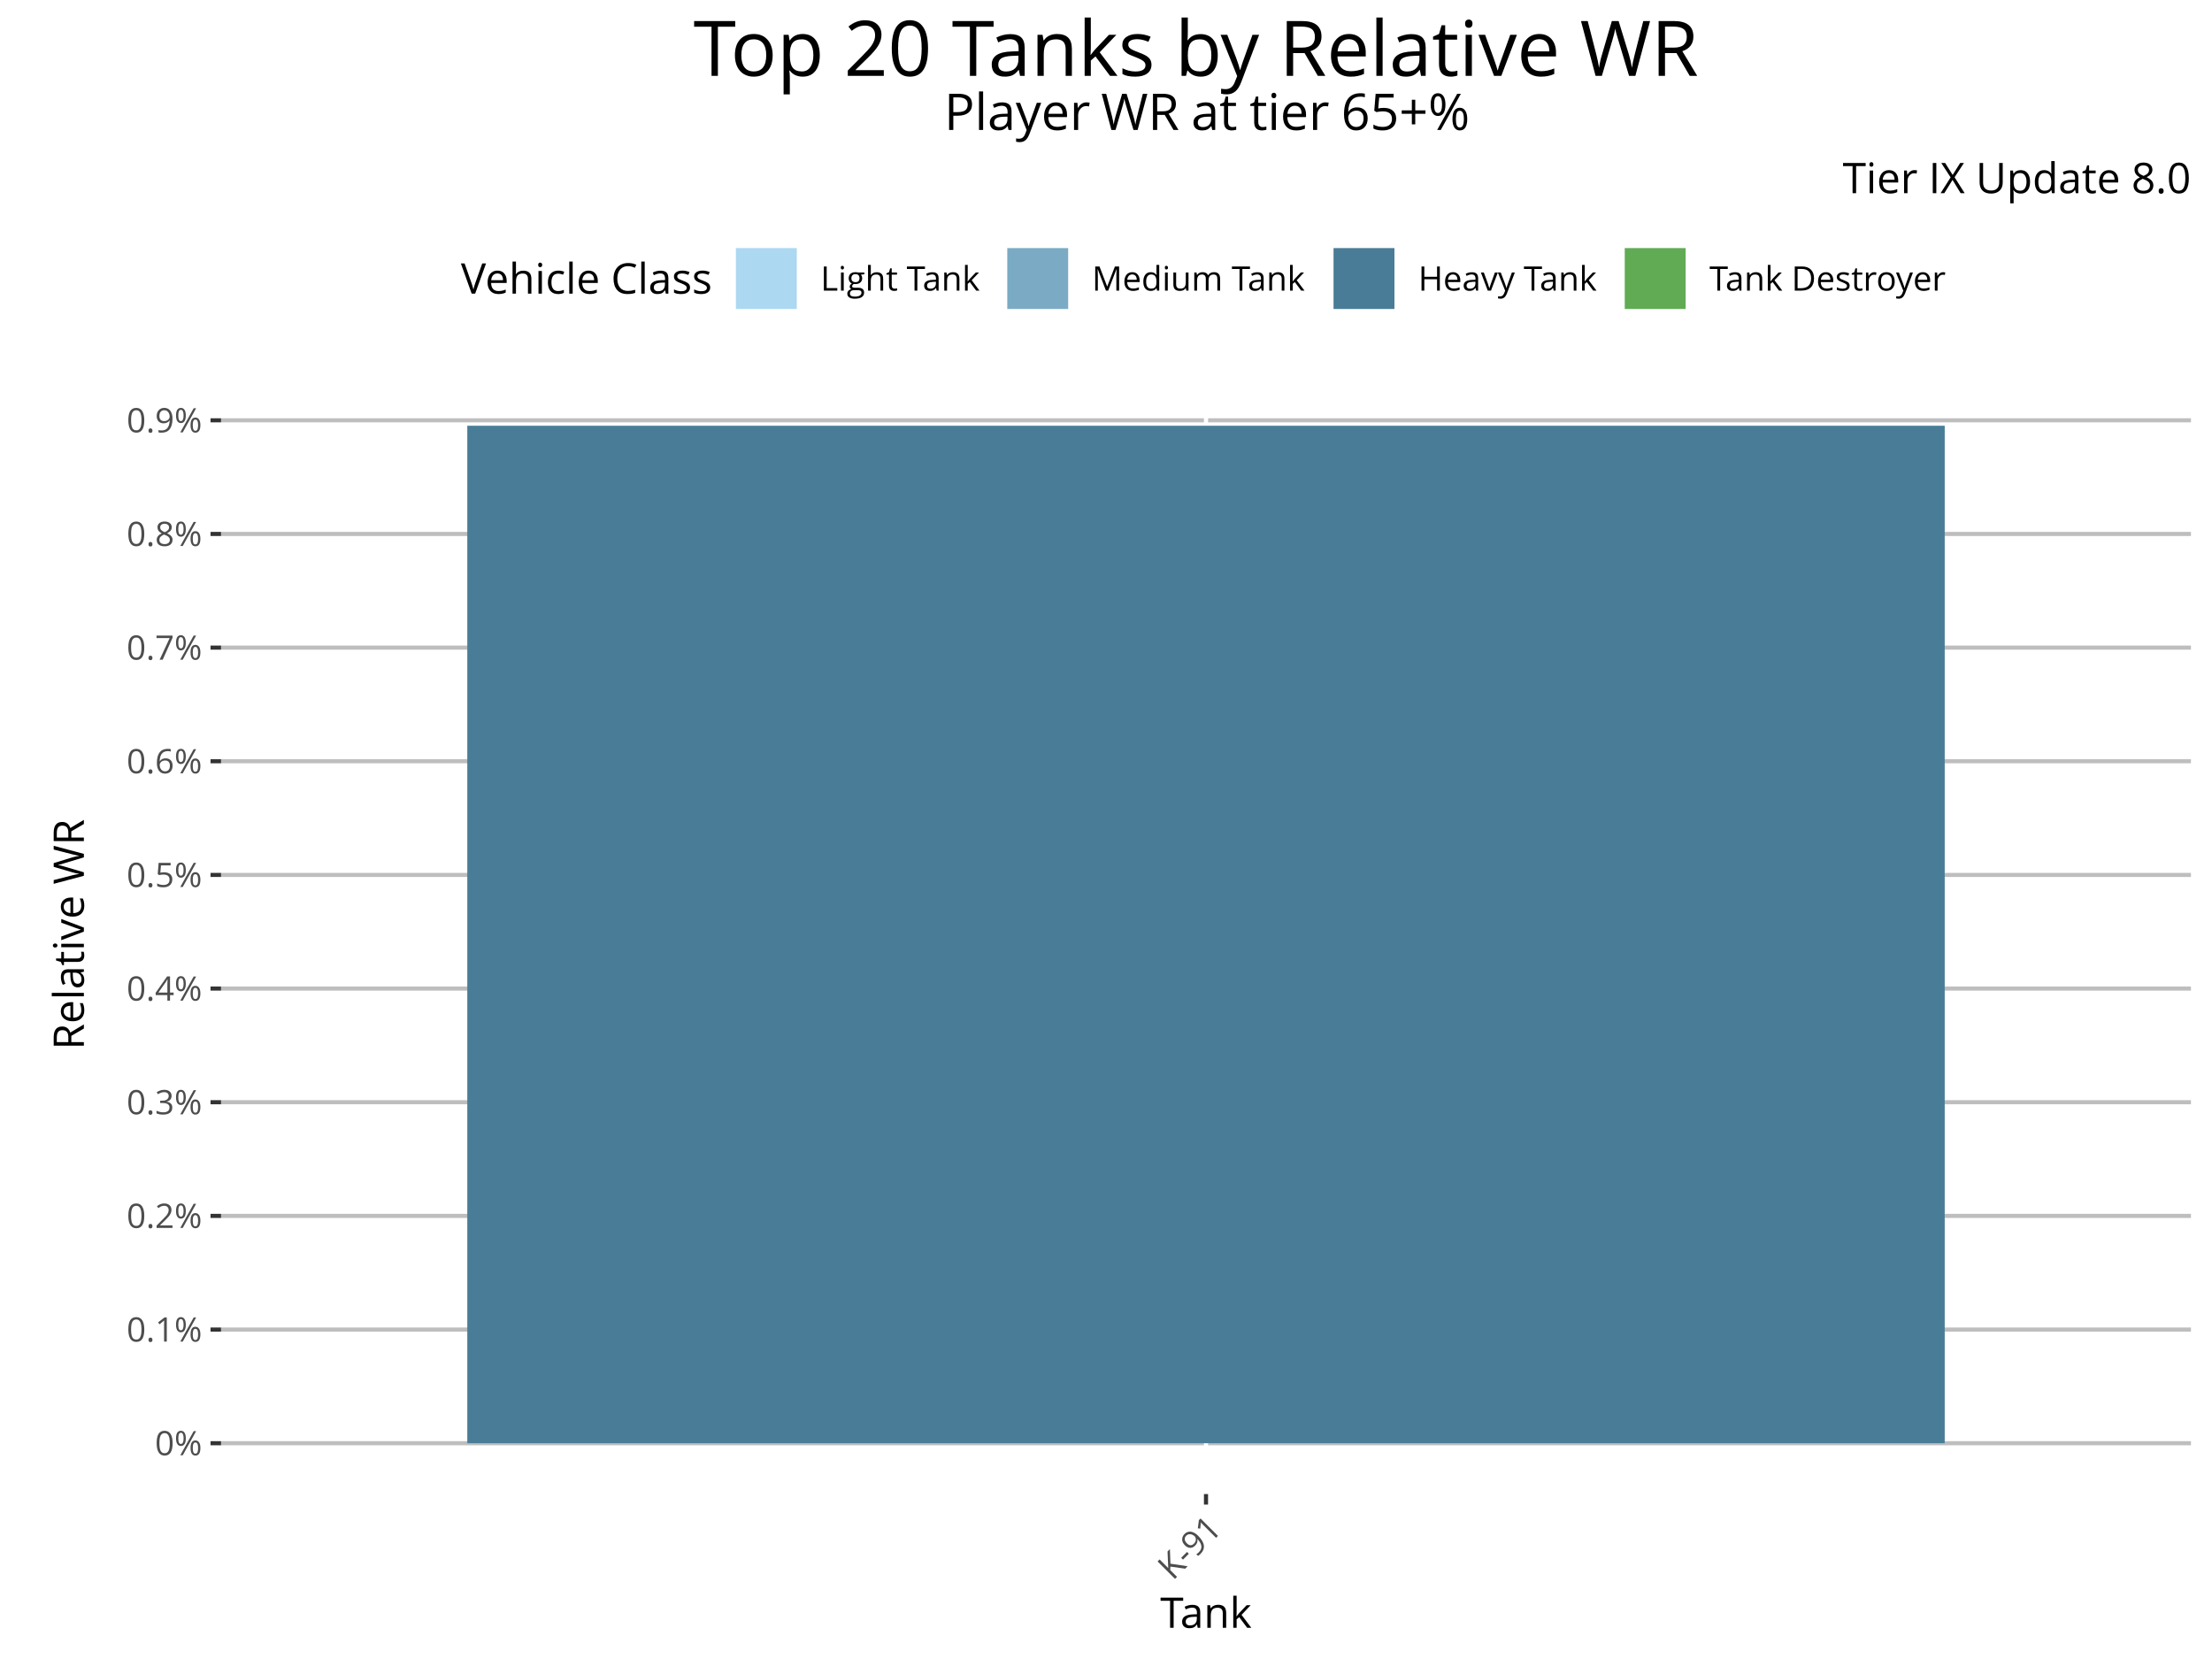
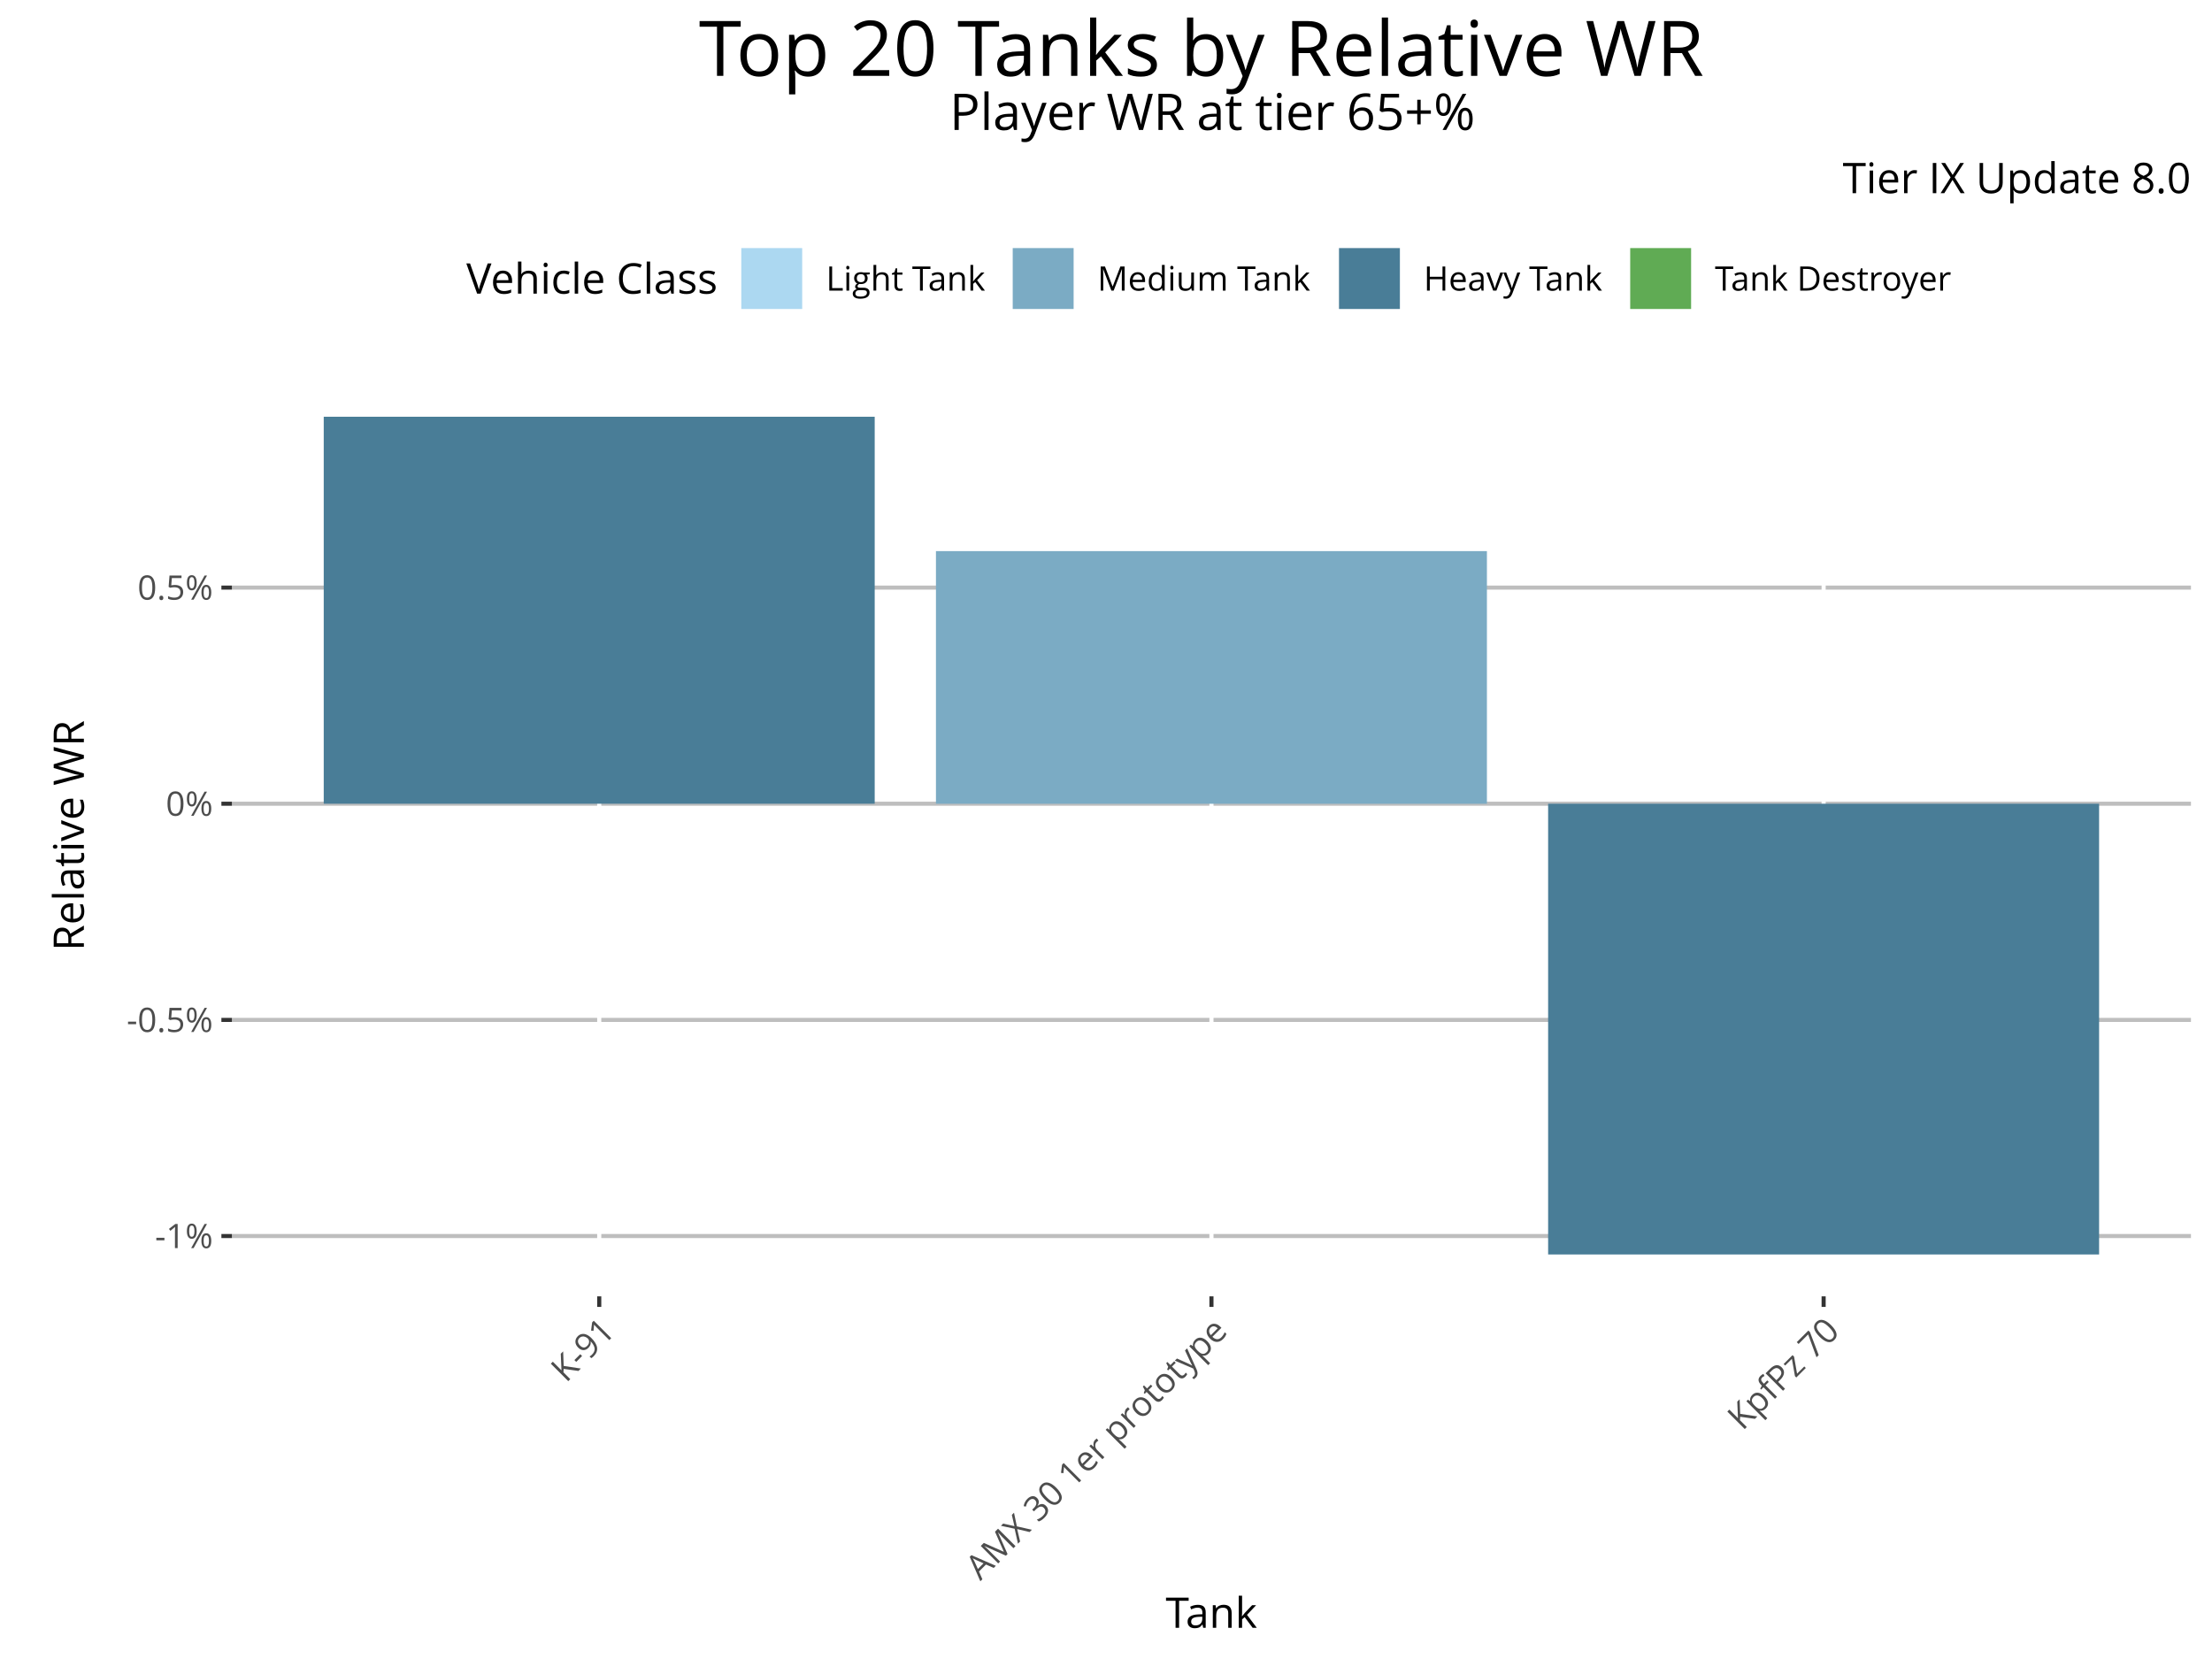
<svg xmlns="http://www.w3.org/2000/svg" class="svglite" width="576.00pt" height="432.00pt" viewBox="0 0 576.00 432.00">
  <defs>
    <style type="text/css">
    .svglite line, .svglite polyline, .svglite polygon, .svglite path, .svglite rect, .svglite circle {
      fill: none;
      stroke: #000000;
      stroke-linecap: round;
      stroke-linejoin: round;
      stroke-miterlimit: 10.00;
    }
  </style>
  </defs>
  <rect width="100%" height="100%" style="stroke: none; fill: #FFFFFF;" />
  <defs>
    <clipPath id="cpMC4wMHw1NzYuMDB8MC4wMHw0MzIuMDA=">
      <rect x="0.00" y="0.00" width="576.00" height="432.00" />
    </clipPath>
  </defs>
  <g clip-path="url(#cpMC4wMHw1NzYuMDB8MC4wMHw0MzIuMDA=)">
    <rect x="0.00" y="0" width="576.00" height="432.00" style="stroke-width: 1.07; stroke: #FFFFFF; fill: #FFFFFF;" />
  </g>
  <defs>
-     <clipPath id="cpNTcuNTZ8NTcwLjUyfDk3LjYxfDM4OS4wNQ==">
-       <rect x="57.56" y="97.61" width="512.96" height="291.44" />
+     <clipPath id="cpNjAuMzl8NTcwLjUyfDk3LjYxfDMzNy41Nw==">
+       <rect x="60.39" y="97.61" width="510.13" height="239.95" />
    </clipPath>
  </defs>
-   <g clip-path="url(#cpNTcuNTZ8NTcwLjUyfDk3LjYxfDM4OS4wNQ==)">
-     <rect x="57.56" y="97.61" width="512.96" height="291.44" style="stroke-width: 1.07; stroke: none;" />
-     <polyline points="57.56,361.01 570.52,361.01 " style="stroke-width: 0.53; stroke: #FFFFFF; stroke-linecap: butt;" />
-     <polyline points="57.56,331.41 570.52,331.41 " style="stroke-width: 0.53; stroke: #FFFFFF; stroke-linecap: butt;" />
-     <polyline points="57.56,301.82 570.52,301.82 " style="stroke-width: 0.53; stroke: #FFFFFF; stroke-linecap: butt;" />
-     <polyline points="57.56,272.22 570.52,272.22 " style="stroke-width: 0.53; stroke: #FFFFFF; stroke-linecap: butt;" />
-     <polyline points="57.56,242.63 570.52,242.63 " style="stroke-width: 0.53; stroke: #FFFFFF; stroke-linecap: butt;" />
-     <polyline points="57.56,213.03 570.52,213.03 " style="stroke-width: 0.53; stroke: #FFFFFF; stroke-linecap: butt;" />
-     <polyline points="57.56,183.44 570.52,183.44 " style="stroke-width: 0.53; stroke: #FFFFFF; stroke-linecap: butt;" />
-     <polyline points="57.56,153.84 570.52,153.84 " style="stroke-width: 0.53; stroke: #FFFFFF; stroke-linecap: butt;" />
-     <polyline points="57.56,124.25 570.52,124.25 " style="stroke-width: 0.53; stroke: #FFFFFF; stroke-linecap: butt;" />
-     <polyline points="57.56,375.81 570.52,375.81 " style="stroke-width: 1.07; stroke: #BEBEBE; stroke-linecap: butt;" />
-     <polyline points="57.56,346.21 570.52,346.21 " style="stroke-width: 1.07; stroke: #BEBEBE; stroke-linecap: butt;" />
-     <polyline points="57.56,316.62 570.52,316.62 " style="stroke-width: 1.07; stroke: #BEBEBE; stroke-linecap: butt;" />
-     <polyline points="57.56,287.02 570.52,287.02 " style="stroke-width: 1.07; stroke: #BEBEBE; stroke-linecap: butt;" />
-     <polyline points="57.56,257.42 570.52,257.42 " style="stroke-width: 1.07; stroke: #BEBEBE; stroke-linecap: butt;" />
-     <polyline points="57.56,227.83 570.52,227.83 " style="stroke-width: 1.07; stroke: #BEBEBE; stroke-linecap: butt;" />
-     <polyline points="57.56,198.23 570.52,198.23 " style="stroke-width: 1.07; stroke: #BEBEBE; stroke-linecap: butt;" />
-     <polyline points="57.56,168.64 570.52,168.64 " style="stroke-width: 1.07; stroke: #BEBEBE; stroke-linecap: butt;" />
-     <polyline points="57.56,139.04 570.52,139.04 " style="stroke-width: 1.07; stroke: #BEBEBE; stroke-linecap: butt;" />
-     <polyline points="57.56,109.45 570.52,109.45 " style="stroke-width: 1.07; stroke: #BEBEBE; stroke-linecap: butt;" />
-     <polyline points="314.04,389.05 314.04,97.61 " style="stroke-width: 1.07; stroke: #FFFFFF; stroke-linecap: butt;" />
-     <rect x="121.68" y="110.86" width="384.72" height="264.95" style="stroke-width: 1.07; stroke: none; stroke-linecap: square; stroke-linejoin: miter; fill: #497D97;" />
+   <g clip-path="url(#cpNjAuMzl8NTcwLjUyfDk3LjYxfDMzNy41Nw==)">
+     <rect x="60.39" y="97.61" width="510.13" height="239.95" style="stroke-width: 1.07; stroke: none;" />
+     <polyline points="60.39,293.72 570.52,293.72 " style="stroke-width: 0.53; stroke: #FFFFFF; stroke-linecap: butt;" />
+     <polyline points="60.39,237.44 570.52,237.44 " style="stroke-width: 0.53; stroke: #FFFFFF; stroke-linecap: butt;" />
+     <polyline points="60.39,181.15 570.52,181.15 " style="stroke-width: 0.53; stroke: #FFFFFF; stroke-linecap: butt;" />
+     <polyline points="60.39,124.87 570.52,124.87 " style="stroke-width: 0.53; stroke: #FFFFFF; stroke-linecap: butt;" />
+     <polyline points="60.39,321.86 570.52,321.86 " style="stroke-width: 1.07; stroke: #BEBEBE; stroke-linecap: butt;" />
+     <polyline points="60.39,265.58 570.52,265.58 " style="stroke-width: 1.07; stroke: #BEBEBE; stroke-linecap: butt;" />
+     <polyline points="60.39,209.29 570.52,209.29 " style="stroke-width: 1.07; stroke: #BEBEBE; stroke-linecap: butt;" />
+     <polyline points="60.39,153.01 570.52,153.01 " style="stroke-width: 1.07; stroke: #BEBEBE; stroke-linecap: butt;" />
+     <polyline points="156.04,337.57 156.04,97.61 " style="stroke-width: 1.07; stroke: #FFFFFF; stroke-linecap: butt;" />
+     <polyline points="315.46,337.57 315.46,97.61 " style="stroke-width: 1.07; stroke: #FFFFFF; stroke-linecap: butt;" />
+     <polyline points="474.87,337.57 474.87,97.61 " style="stroke-width: 1.07; stroke: #FFFFFF; stroke-linecap: butt;" />
+     <rect x="84.30" y="108.52" width="143.47" height="100.77" style="stroke-width: 1.07; stroke: none; stroke-linecap: square; stroke-linejoin: miter; fill: #497D97;" />
+     <rect x="243.72" y="143.51" width="143.47" height="65.79" style="stroke-width: 1.07; stroke: none; stroke-linecap: square; stroke-linejoin: miter; fill: #7BABC4;" />
+     <rect x="403.13" y="209.29" width="143.47" height="117.37" style="stroke-width: 1.07; stroke: none; stroke-linecap: square; stroke-linejoin: miter; fill: #497D97;" />
  </g>
  <g clip-path="url(#cpMC4wMHw1NzYuMDB8MC4wMHw0MzIuMDA=)">
-     <text x="52.63" y="378.95" text-anchor="end" style="font-size: 8.80px; fill: #4D4D4D; font-family: Open Sans;" textLength="12.28px" lengthAdjust="spacingAndGlyphs">0%</text>
-     <text x="52.63" y="349.35" text-anchor="end" style="font-size: 8.80px; fill: #4D4D4D; font-family: Open Sans;" textLength="19.65px" lengthAdjust="spacingAndGlyphs">0.1%</text>
-     <text x="52.63" y="319.75" text-anchor="end" style="font-size: 8.80px; fill: #4D4D4D; font-family: Open Sans;" textLength="19.65px" lengthAdjust="spacingAndGlyphs">0.2%</text>
-     <text x="52.63" y="290.16" text-anchor="end" style="font-size: 8.80px; fill: #4D4D4D; font-family: Open Sans;" textLength="19.65px" lengthAdjust="spacingAndGlyphs">0.3%</text>
-     <text x="52.63" y="260.56" text-anchor="end" style="font-size: 8.80px; fill: #4D4D4D; font-family: Open Sans;" textLength="19.65px" lengthAdjust="spacingAndGlyphs">0.4%</text>
-     <text x="52.63" y="230.97" text-anchor="end" style="font-size: 8.80px; fill: #4D4D4D; font-family: Open Sans;" textLength="19.65px" lengthAdjust="spacingAndGlyphs">0.5%</text>
-     <text x="52.63" y="201.37" text-anchor="end" style="font-size: 8.80px; fill: #4D4D4D; font-family: Open Sans;" textLength="19.65px" lengthAdjust="spacingAndGlyphs">0.6%</text>
-     <text x="52.63" y="171.78" text-anchor="end" style="font-size: 8.80px; fill: #4D4D4D; font-family: Open Sans;" textLength="19.65px" lengthAdjust="spacingAndGlyphs">0.7%</text>
-     <text x="52.63" y="142.18" text-anchor="end" style="font-size: 8.80px; fill: #4D4D4D; font-family: Open Sans;" textLength="19.65px" lengthAdjust="spacingAndGlyphs">0.8%</text>
-     <text x="52.63" y="112.59" text-anchor="end" style="font-size: 8.80px; fill: #4D4D4D; font-family: Open Sans;" textLength="19.65px" lengthAdjust="spacingAndGlyphs">0.9%</text>
-     <polyline points="54.82,375.81 57.56,375.81 " style="stroke-width: 1.07; stroke: #333333; stroke-linecap: butt;" />
-     <polyline points="54.82,346.21 57.56,346.21 " style="stroke-width: 1.07; stroke: #333333; stroke-linecap: butt;" />
-     <polyline points="54.82,316.62 57.56,316.62 " style="stroke-width: 1.07; stroke: #333333; stroke-linecap: butt;" />
-     <polyline points="54.82,287.02 57.56,287.02 " style="stroke-width: 1.07; stroke: #333333; stroke-linecap: butt;" />
-     <polyline points="54.82,257.42 57.56,257.42 " style="stroke-width: 1.07; stroke: #333333; stroke-linecap: butt;" />
-     <polyline points="54.82,227.83 57.56,227.83 " style="stroke-width: 1.07; stroke: #333333; stroke-linecap: butt;" />
-     <polyline points="54.82,198.23 57.56,198.23 " style="stroke-width: 1.07; stroke: #333333; stroke-linecap: butt;" />
-     <polyline points="54.82,168.64 57.56,168.64 " style="stroke-width: 1.07; stroke: #333333; stroke-linecap: butt;" />
-     <polyline points="54.82,139.04 57.56,139.04 " style="stroke-width: 1.07; stroke: #333333; stroke-linecap: butt;" />
-     <polyline points="54.82,109.45 57.56,109.45 " style="stroke-width: 1.07; stroke: #333333; stroke-linecap: butt;" />
-     <polyline points="314.04,391.79 314.04,389.05 " style="stroke-width: 1.07; stroke: #333333; stroke-linecap: butt;" />
-     <text transform="translate(318.58,398.53) rotate(-45)" text-anchor="end" style="font-size: 9.00px; fill: #4D4D4D; font-family: Open Sans;" textLength="18.71px" lengthAdjust="spacingAndGlyphs">K-91</text>
-     <text x="314.04" y="423.88" text-anchor="middle" style="font-size: 11.00px; font-family: Open Sans;" textLength="23.85px" lengthAdjust="spacingAndGlyphs">Tank</text>
-     <text transform="translate(21.84,243.33) rotate(-90)" text-anchor="middle" style="font-size: 11.00px; font-family: Open Sans;" textLength="60.07px" lengthAdjust="spacingAndGlyphs">Relative WR</text>
-     <rect x="114.53" y="58.42" width="399.01" height="28.24" style="stroke-width: 1.07; stroke: none; fill: #FFFFFF;" />
-     <text x="120.01" y="76.46" style="font-size: 11.00px; font-family: Open Sans;" textLength="65.40px" lengthAdjust="spacingAndGlyphs">Vehicle Class</text>
-     <rect x="190.91" y="63.90" width="17.28" height="17.28" style="stroke-width: 1.07; stroke: none;" />
-     <rect x="191.62" y="64.60" width="15.86" height="15.86" style="stroke-width: 1.07; stroke: none; stroke-linecap: square; stroke-linejoin: miter; fill: #ACD8F1;" />
-     <rect x="261.58" y="63.90" width="17.28" height="17.28" style="stroke-width: 1.07; stroke: none;" />
-     <rect x="262.29" y="64.60" width="15.86" height="15.86" style="stroke-width: 1.07; stroke: none; stroke-linecap: square; stroke-linejoin: miter; fill: #7BABC4;" />
-     <rect x="346.54" y="63.90" width="17.28" height="17.28" style="stroke-width: 1.07; stroke: none;" />
-     <rect x="347.25" y="64.60" width="15.86" height="15.86" style="stroke-width: 1.07; stroke: none; stroke-linecap: square; stroke-linejoin: miter; fill: #497D97;" />
-     <rect x="422.37" y="63.90" width="17.28" height="17.28" style="stroke-width: 1.07; stroke: none;" />
-     <rect x="423.08" y="64.60" width="15.86" height="15.86" style="stroke-width: 1.07; stroke: none; stroke-linecap: square; stroke-linejoin: miter; fill: #60AB54;" />
-     <text x="213.67" y="75.67" style="font-size: 8.80px; font-family: Open Sans;" textLength="41.46px" lengthAdjust="spacingAndGlyphs">Light Tank</text>
-     <text x="284.34" y="75.67" style="font-size: 8.80px; font-family: Open Sans;" textLength="55.44px" lengthAdjust="spacingAndGlyphs">Medium Tank</text>
-     <text x="369.30" y="75.67" style="font-size: 8.80px; font-family: Open Sans;" textLength="46.53px" lengthAdjust="spacingAndGlyphs">Heavy Tank</text>
-     <text x="445.13" y="75.67" style="font-size: 8.80px; font-family: Open Sans;" textLength="61.54px" lengthAdjust="spacingAndGlyphs">Tank Destroyer</text>
+     <text x="55.46" y="325.00" text-anchor="end" style="font-size: 8.80px; fill: #4D4D4D; font-family: Open Sans;" textLength="15.11px" lengthAdjust="spacingAndGlyphs">-1%</text>
+     <text x="55.46" y="268.72" text-anchor="end" style="font-size: 8.80px; fill: #4D4D4D; font-family: Open Sans;" textLength="22.48px" lengthAdjust="spacingAndGlyphs">-0.5%</text>
+     <text x="55.46" y="212.43" text-anchor="end" style="font-size: 8.80px; fill: #4D4D4D; font-family: Open Sans;" textLength="12.28px" lengthAdjust="spacingAndGlyphs">0%</text>
+     <text x="55.46" y="156.15" text-anchor="end" style="font-size: 8.80px; fill: #4D4D4D; font-family: Open Sans;" textLength="19.65px" lengthAdjust="spacingAndGlyphs">0.5%</text>
+     <polyline points="57.65,321.86 60.39,321.86 " style="stroke-width: 1.07; stroke: #333333; stroke-linecap: butt;" />
+     <polyline points="57.65,265.58 60.39,265.58 " style="stroke-width: 1.07; stroke: #333333; stroke-linecap: butt;" />
+     <polyline points="57.65,209.29 60.39,209.29 " style="stroke-width: 1.07; stroke: #333333; stroke-linecap: butt;" />
+     <polyline points="57.65,153.01 60.39,153.01 " style="stroke-width: 1.07; stroke: #333333; stroke-linecap: butt;" />
+     <polyline points="156.04,340.31 156.04,337.57 " style="stroke-width: 1.07; stroke: #333333; stroke-linecap: butt;" />
+     <polyline points="315.46,340.31 315.46,337.57 " style="stroke-width: 1.07; stroke: #333333; stroke-linecap: butt;" />
+     <polyline points="474.87,340.31 474.87,337.57 " style="stroke-width: 1.07; stroke: #333333; stroke-linecap: butt;" />
+     <text transform="translate(160.58,347.04) rotate(-45)" text-anchor="end" style="font-size: 9.00px; fill: #4D4D4D; font-family: Open Sans;" textLength="18.71px" lengthAdjust="spacingAndGlyphs">K-91</text>
+     <text transform="translate(320.00,347.04) rotate(-45)" text-anchor="end" style="font-size: 9.00px; fill: #4D4D4D; font-family: Open Sans;" textLength="91.53px" lengthAdjust="spacingAndGlyphs">AMX 30 1er prototype</text>
+     <text transform="translate(479.41,347.04) rotate(-45)" text-anchor="end" style="font-size: 9.00px; fill: #4D4D4D; font-family: Open Sans;" textLength="36.36px" lengthAdjust="spacingAndGlyphs">KpfPz 70</text>
+     <text x="315.46" y="423.88" text-anchor="middle" style="font-size: 11.00px; font-family: Open Sans;" textLength="23.85px" lengthAdjust="spacingAndGlyphs">Tank</text>
+     <text transform="translate(21.84,217.59) rotate(-90)" text-anchor="middle" style="font-size: 11.00px; font-family: Open Sans;" textLength="60.07px" lengthAdjust="spacingAndGlyphs">Relative WR</text>
+     <rect x="115.95" y="58.42" width="399.01" height="28.24" style="stroke-width: 1.07; stroke: none; fill: #FFFFFF;" />
+     <text x="121.43" y="76.46" style="font-size: 11.00px; font-family: Open Sans;" textLength="65.40px" lengthAdjust="spacingAndGlyphs">Vehicle Class</text>
+     <rect x="192.33" y="63.90" width="17.28" height="17.28" style="stroke-width: 1.07; stroke: none;" />
+     <rect x="193.03" y="64.60" width="15.86" height="15.86" style="stroke-width: 1.07; stroke: none; stroke-linecap: square; stroke-linejoin: miter; fill: #ACD8F1;" />
+     <rect x="263.00" y="63.90" width="17.28" height="17.28" style="stroke-width: 1.07; stroke: none;" />
+     <rect x="263.71" y="64.60" width="15.86" height="15.86" style="stroke-width: 1.07; stroke: none; stroke-linecap: square; stroke-linejoin: miter; fill: #7BABC4;" />
+     <rect x="347.96" y="63.90" width="17.28" height="17.28" style="stroke-width: 1.07; stroke: none;" />
+     <rect x="348.67" y="64.60" width="15.86" height="15.86" style="stroke-width: 1.07; stroke: none; stroke-linecap: square; stroke-linejoin: miter; fill: #497D97;" />
+     <rect x="423.79" y="63.90" width="17.28" height="17.28" style="stroke-width: 1.07; stroke: none;" />
+     <rect x="424.50" y="64.60" width="15.86" height="15.86" style="stroke-width: 1.07; stroke: none; stroke-linecap: square; stroke-linejoin: miter; fill: #60AB54;" />
+     <text x="215.09" y="75.67" style="font-size: 8.80px; font-family: Open Sans;" textLength="41.46px" lengthAdjust="spacingAndGlyphs">Light Tank</text>
+     <text x="285.76" y="75.67" style="font-size: 8.80px; font-family: Open Sans;" textLength="55.44px" lengthAdjust="spacingAndGlyphs">Medium Tank</text>
+     <text x="370.72" y="75.67" style="font-size: 8.80px; font-family: Open Sans;" textLength="46.53px" lengthAdjust="spacingAndGlyphs">Heavy Tank</text>
+     <text x="446.55" y="75.67" style="font-size: 8.80px; font-family: Open Sans;" textLength="61.54px" lengthAdjust="spacingAndGlyphs">Tank Destroyer</text>
    <text x="570.52" y="50.30" text-anchor="end" style="font-size: 11.00px; font-family: Open Sans;" textLength="90.69px" lengthAdjust="spacingAndGlyphs">Tier IX Update 8.0</text>
-     <text x="180.58" y="19.76" style="font-size: 20.00px; font-family: Open Sans;" textLength="34.01px" lengthAdjust="spacingAndGlyphs">Top</text>
-     <text x="219.78" y="19.76" style="font-size: 20.00px; font-family: Open Sans;" textLength="22.87px" lengthAdjust="spacingAndGlyphs">20</text>
-     <text x="247.86" y="19.76" style="font-size: 20.00px; font-family: Open Sans;" textLength="52.91px" lengthAdjust="spacingAndGlyphs">Tanks</text>
-     <text x="305.96" y="19.76" style="font-size: 20.00px; font-family: Open Sans;" textLength="21.93px" lengthAdjust="spacingAndGlyphs">by</text>
-     <text x="333.10" y="19.76" style="font-size: 20.00px; font-family: Open Sans;" textLength="73.14px" lengthAdjust="spacingAndGlyphs">Relative</text>
-     <text x="411.42" y="19.76" style="font-size: 20.00px; font-family: Open Sans;" textLength="30.88px" lengthAdjust="spacingAndGlyphs">WR</text>
-     <text x="245.85" y="33.84" style="font-size: 13.20px; font-family: Open Sans;" textLength="38.04px" lengthAdjust="spacingAndGlyphs">Player</text>
-     <text x="286.72" y="33.84" style="font-size: 13.20px; font-family: Open Sans;" textLength="20.36px" lengthAdjust="spacingAndGlyphs">WR</text>
-     <text x="310.17" y="33.84" style="font-size: 13.20px; font-family: Open Sans;" textLength="12.00px" lengthAdjust="spacingAndGlyphs">at</text>
-     <text x="325.37" y="33.84" style="font-size: 13.20px; font-family: Open Sans;" textLength="20.78px" lengthAdjust="spacingAndGlyphs">tier</text>
-     <text x="349.23" y="33.84" style="font-size: 13.20px; font-family: Open Sans;" textLength="33.49px" lengthAdjust="spacingAndGlyphs">65+%</text>
+     <text x="182.00" y="19.76" style="font-size: 20.00px; font-family: Open Sans;" textLength="34.01px" lengthAdjust="spacingAndGlyphs">Top</text>
+     <text x="221.20" y="19.76" style="font-size: 20.00px; font-family: Open Sans;" textLength="22.87px" lengthAdjust="spacingAndGlyphs">20</text>
+     <text x="249.28" y="19.76" style="font-size: 20.00px; font-family: Open Sans;" textLength="52.91px" lengthAdjust="spacingAndGlyphs">Tanks</text>
+     <text x="307.38" y="19.76" style="font-size: 20.00px; font-family: Open Sans;" textLength="21.93px" lengthAdjust="spacingAndGlyphs">by</text>
+     <text x="334.52" y="19.76" style="font-size: 20.00px; font-family: Open Sans;" textLength="73.14px" lengthAdjust="spacingAndGlyphs">Relative</text>
+     <text x="412.84" y="19.76" style="font-size: 20.00px; font-family: Open Sans;" textLength="30.88px" lengthAdjust="spacingAndGlyphs">WR</text>
+     <text x="247.26" y="33.84" style="font-size: 13.20px; font-family: Open Sans;" textLength="38.04px" lengthAdjust="spacingAndGlyphs">Player</text>
+     <text x="288.14" y="33.84" style="font-size: 13.20px; font-family: Open Sans;" textLength="20.36px" lengthAdjust="spacingAndGlyphs">WR</text>
+     <text x="311.59" y="33.84" style="font-size: 13.20px; font-family: Open Sans;" textLength="12.00px" lengthAdjust="spacingAndGlyphs">at</text>
+     <text x="326.79" y="33.84" style="font-size: 13.20px; font-family: Open Sans;" textLength="20.78px" lengthAdjust="spacingAndGlyphs">tier</text>
+     <text x="350.64" y="33.84" style="font-size: 13.20px; font-family: Open Sans;" textLength="33.49px" lengthAdjust="spacingAndGlyphs">65+%</text>
  </g>
</svg>
